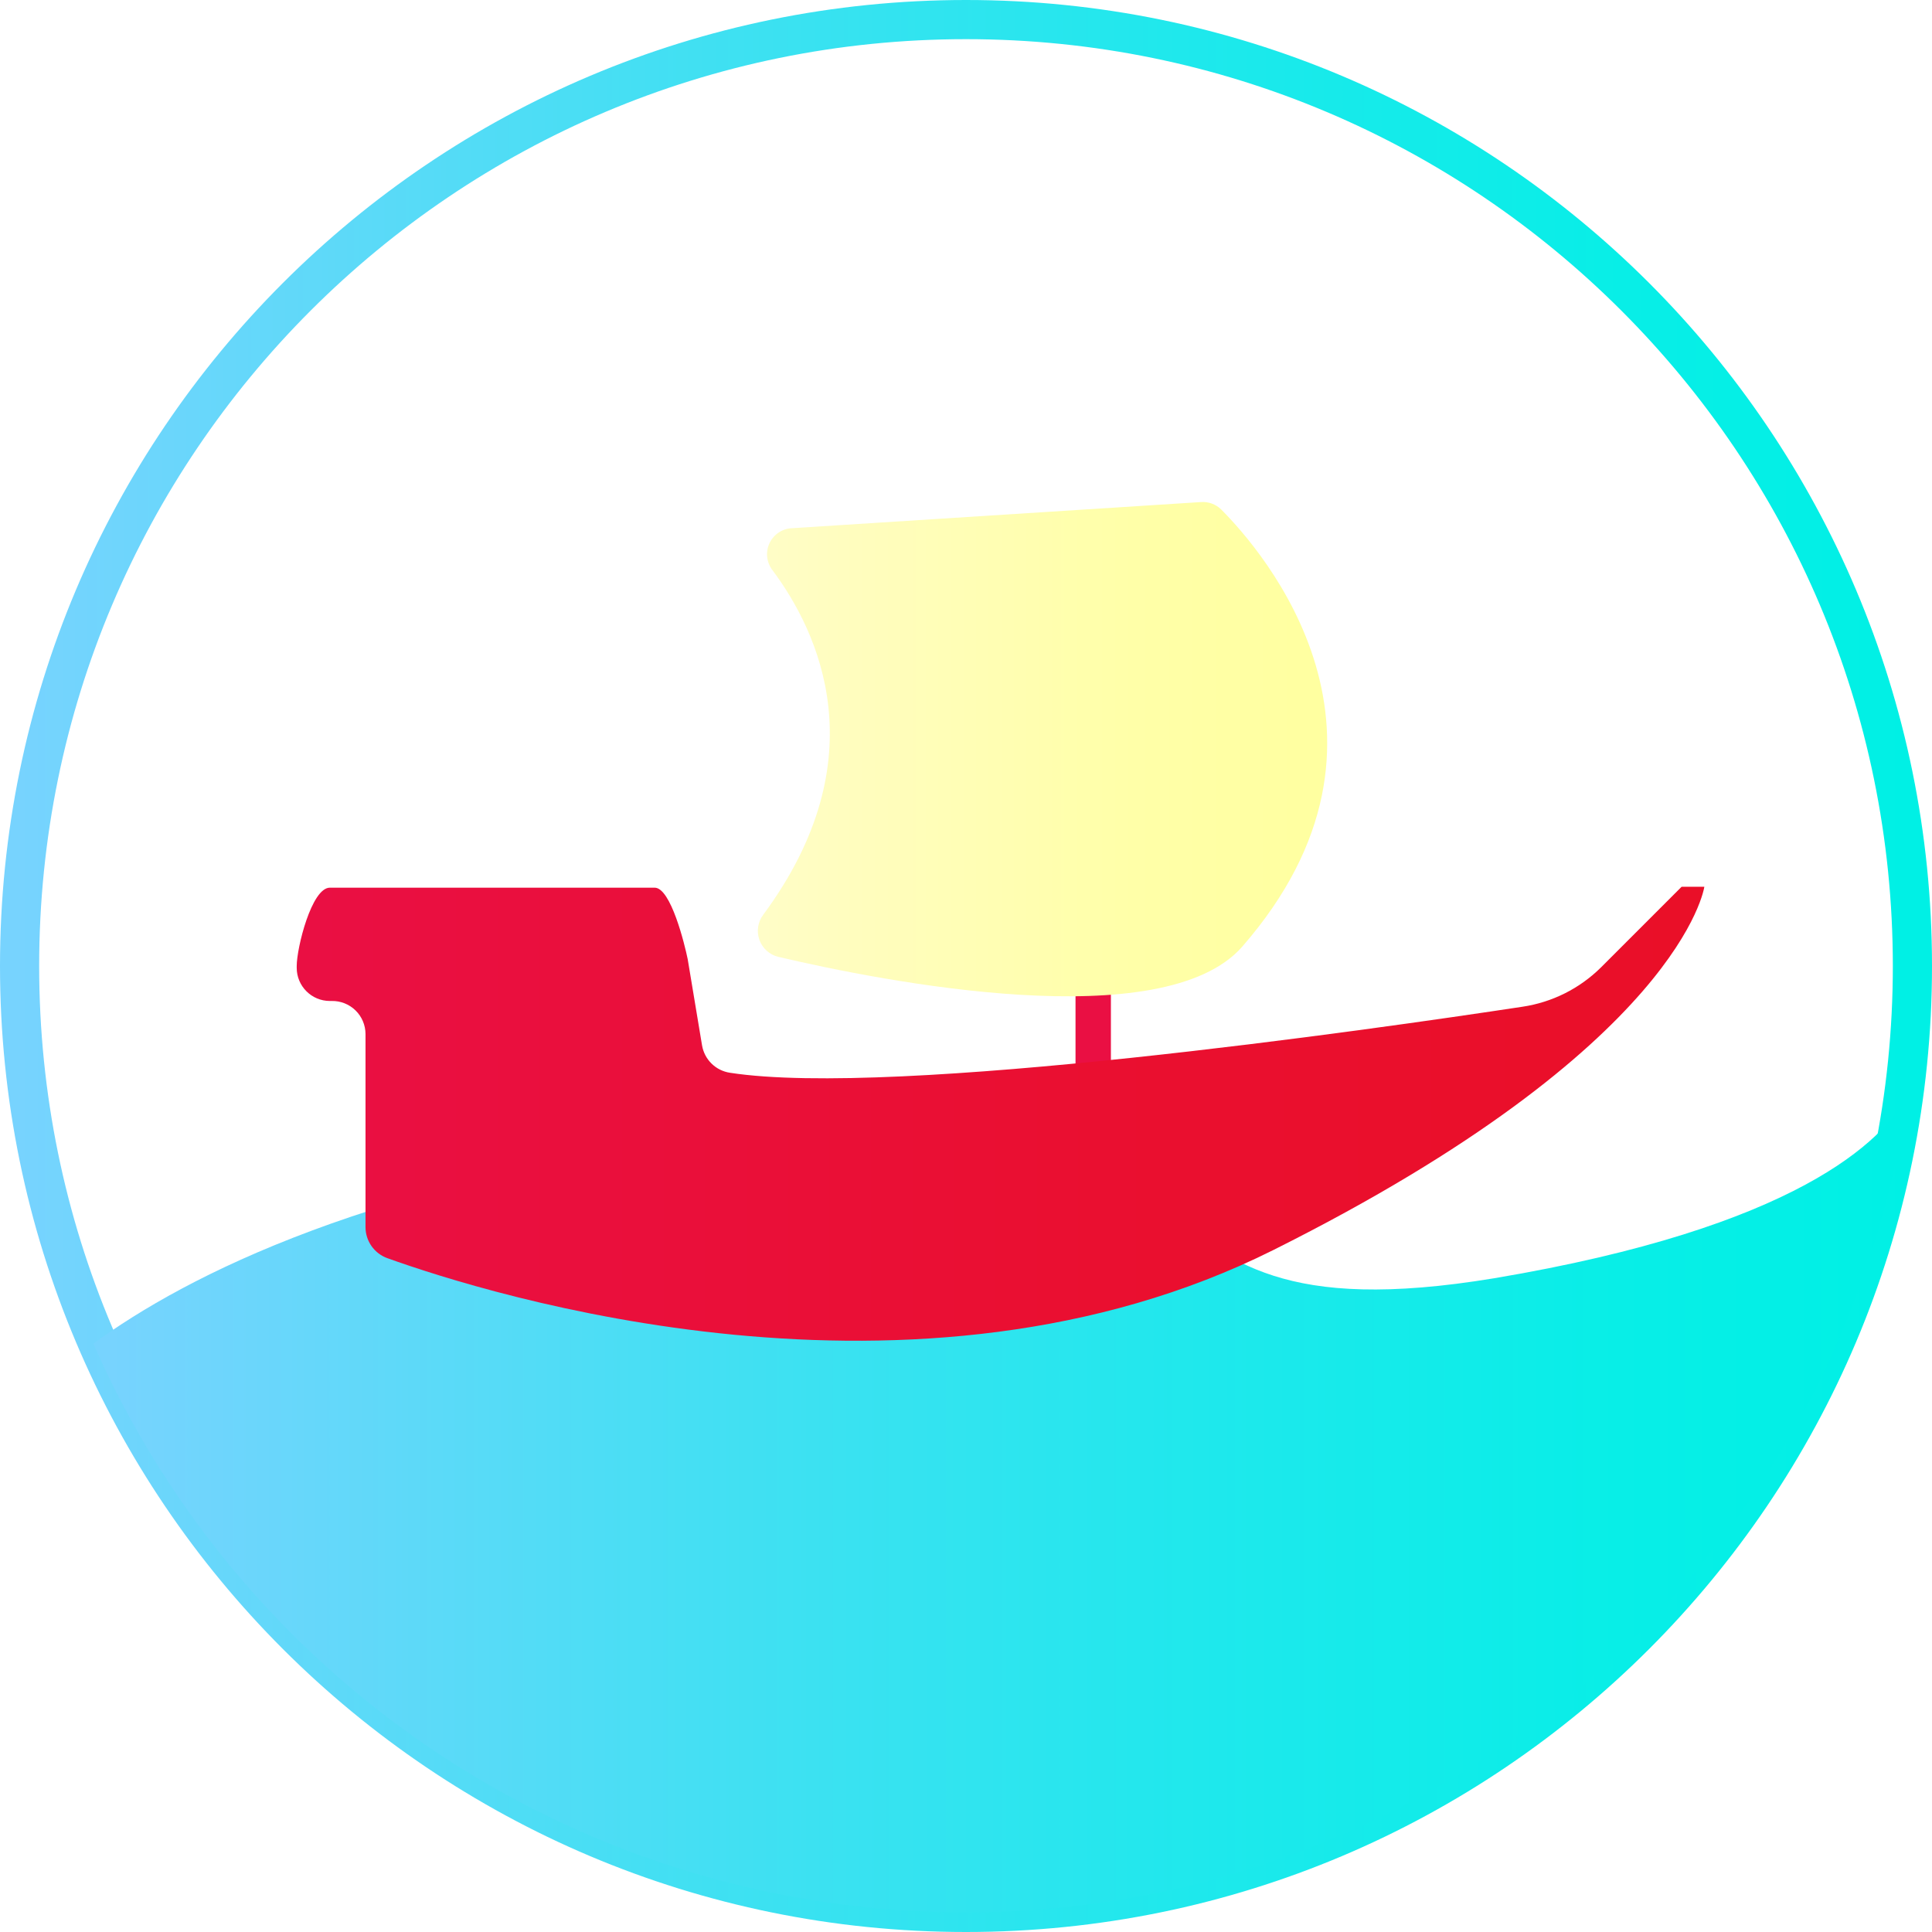
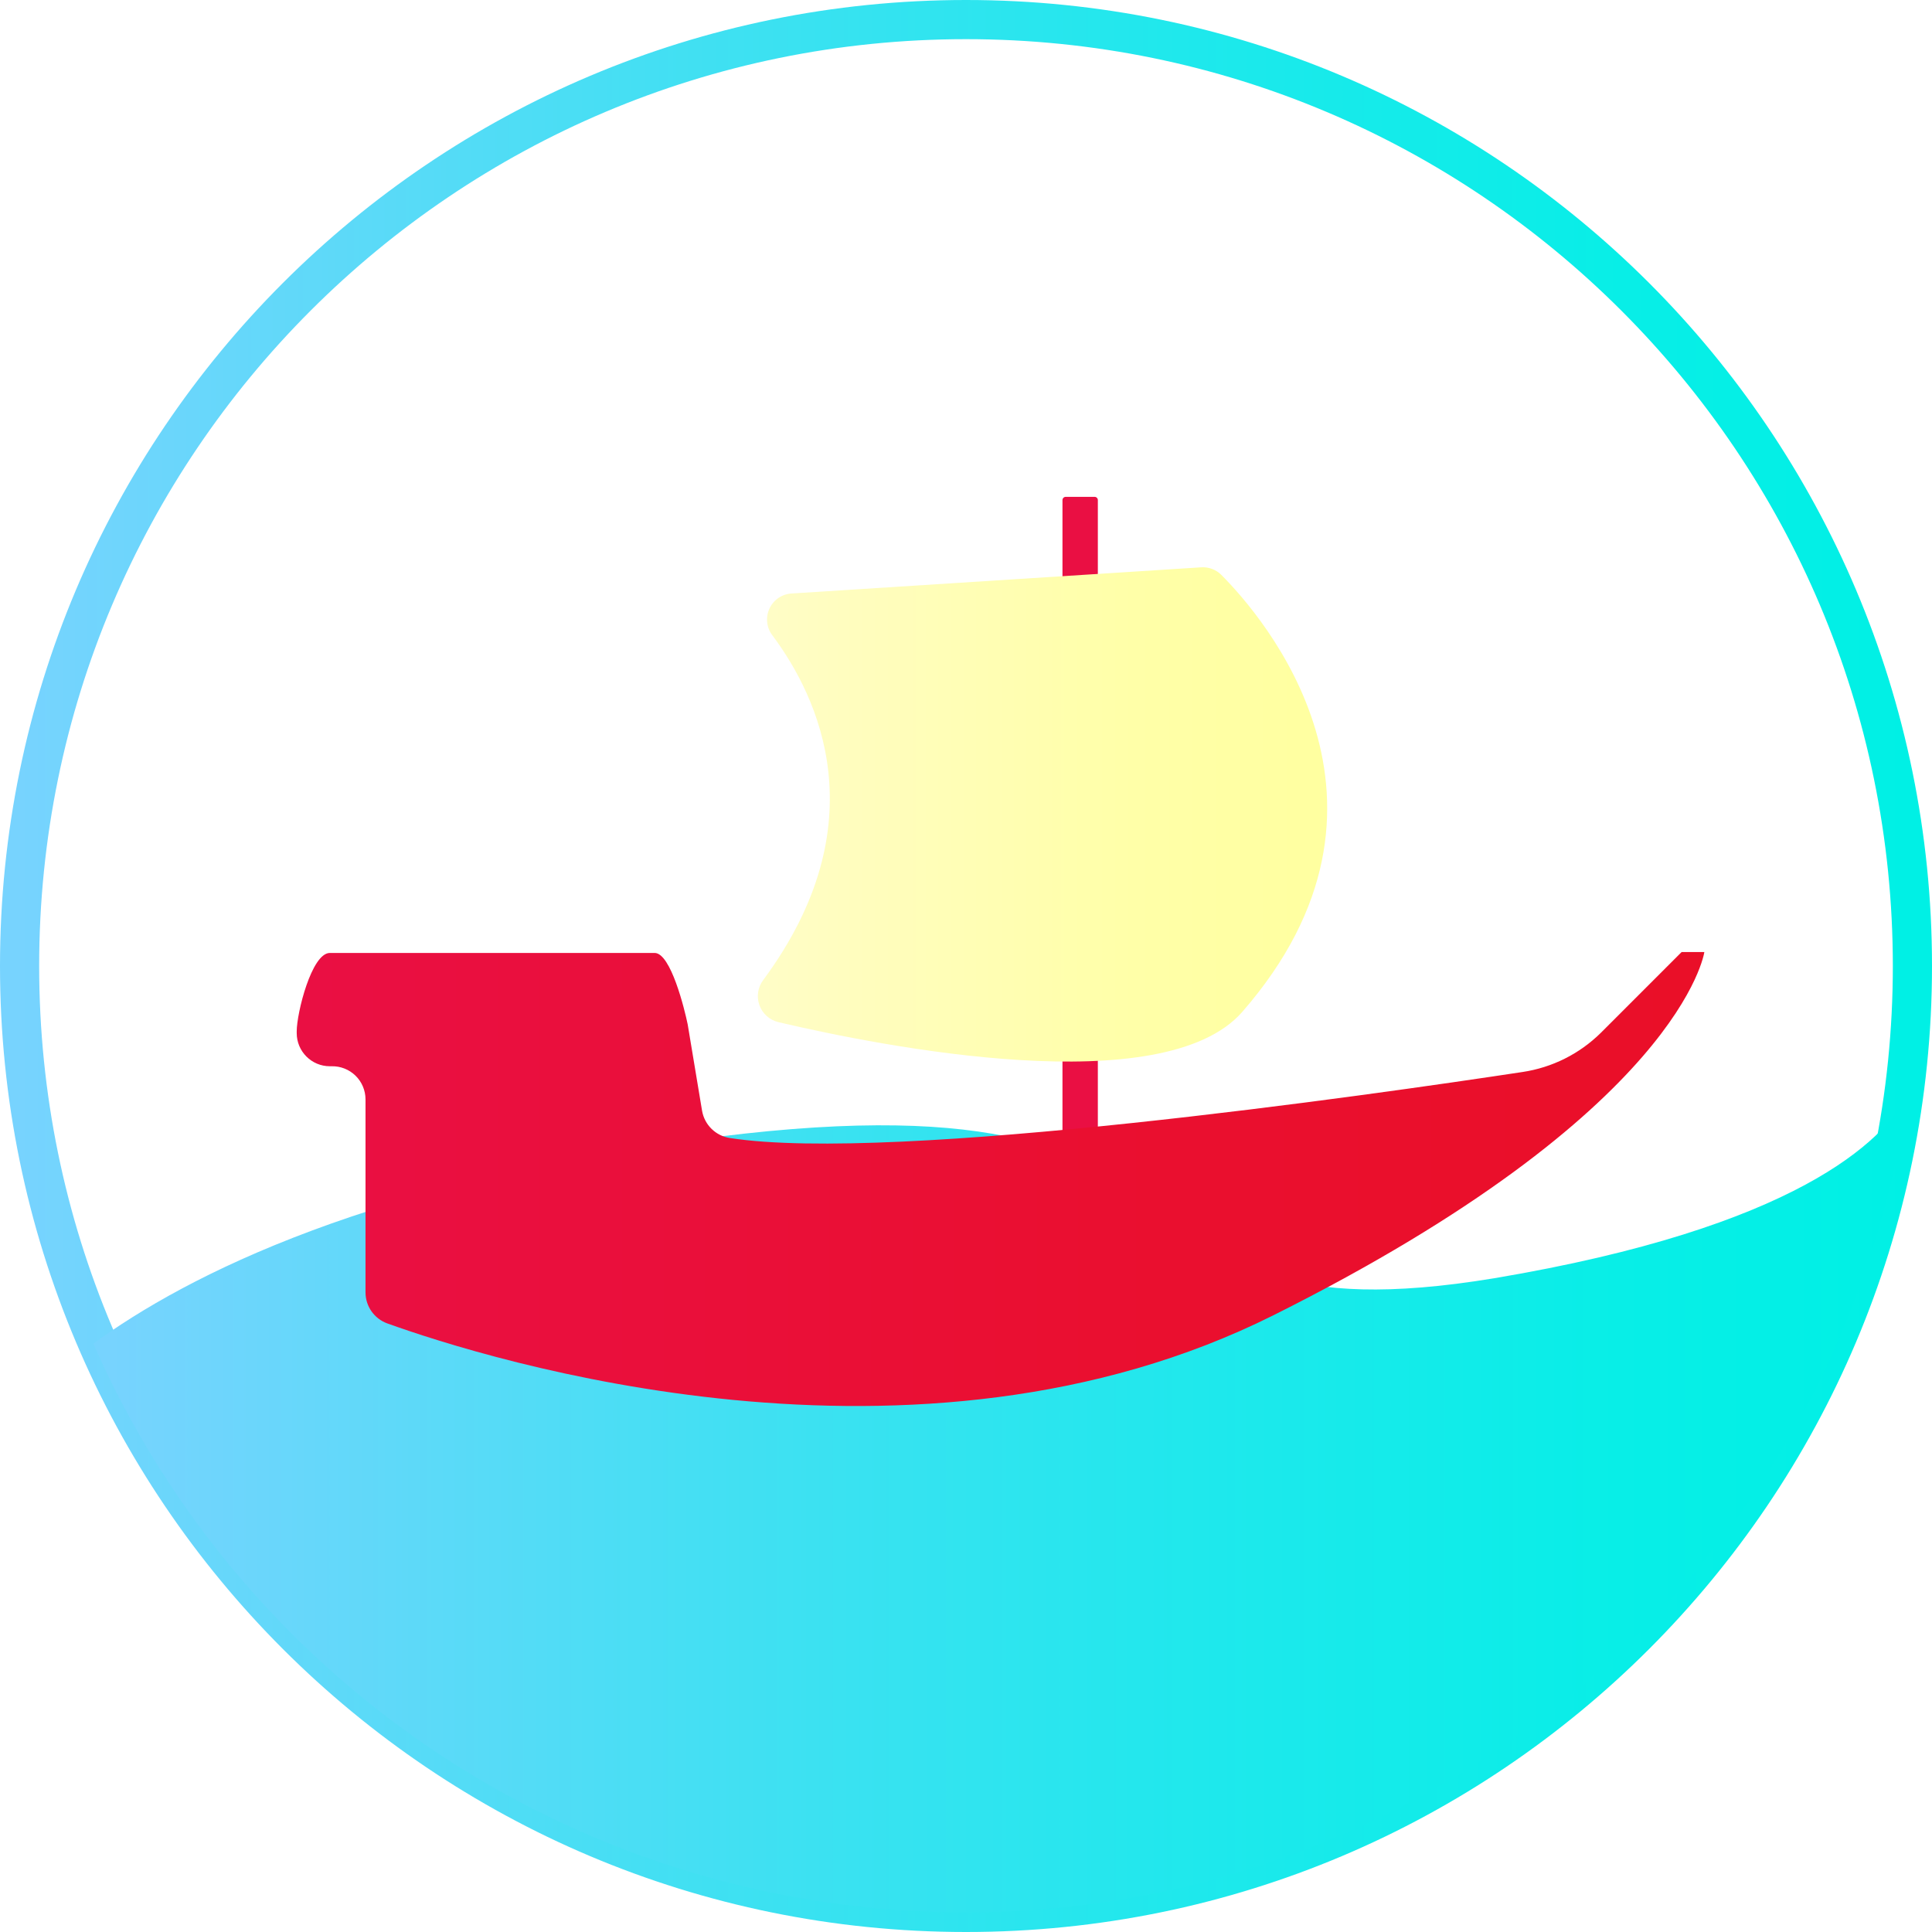
<svg xmlns="http://www.w3.org/2000/svg" xmlns:xlink="http://www.w3.org/1999/xlink" viewBox="0 0 148 148">
  <defs>
    <style>.cls-1{fill:none;stroke-miterlimit:10;stroke-width:3px;stroke:url(#New_Gradient_Swatch);}.cls-2{fill:url(#New_Gradient_Swatch-2);}.cls-3{fill:#ea0f43;}.cls-4{fill:url(#linear-gradient);}.cls-5{fill:url(#linear-gradient-2);}</style>
    <linearGradient id="New_Gradient_Swatch" y1="74" x2="148" y2="74" gradientUnits="userSpaceOnUse">
      <stop offset="0.01" stop-color="#77d3fe" />
      <stop offset="0.33" stop-color="#45dff3" />
      <stop offset="0.61" stop-color="#1fe8ec" />
      <stop offset="0.84" stop-color="#08eee7" />
      <stop offset="0.99" stop-color="#00f0e5" />
    </linearGradient>
    <linearGradient id="New_Gradient_Swatch-2" x1="7.18" y1="115.21" x2="146.13" y2="115.21" xlink:href="#New_Gradient_Swatch" />
-     <linearGradient id="linear-gradient" x1="22.74" y1="85.37" x2="130.55" y2="85.37" gradientUnits="userSpaceOnUse">
+     <linearGradient id="linear-gradient" x1="22.74" y1="90.37" x2="130.55" y2="90.37" gradientUnits="userSpaceOnUse">
      <stop offset="0.01" stop-color="#ea0f43" />
      <stop offset="0.57" stop-color="#ea0f30" />
      <stop offset="0.99" stop-color="#ea0f28" />
    </linearGradient>
-     <linearGradient id="linear-gradient-2" x1="58.06" y1="57.39" x2="101.69" y2="57.39" gradientUnits="userSpaceOnUse">
+     <linearGradient id="linear-gradient-2" x1="58.06" y1="62.39" x2="101.69" y2="62.39" gradientUnits="userSpaceOnUse">
      <stop offset="0.01" stop-color="#fffdc7" />
      <stop offset="0.15" stop-color="#fffdbf" />
      <stop offset="0.66" stop-color="#ffffa8" />
      <stop offset="0.99" stop-color="#ffffa0" />
    </linearGradient>
  </defs>
  <g id="Layer_2" data-name="Layer 2">
    <g id="Layer_1-2" data-name="Layer 1">
      <circle class="cls-1" cx="74" cy="74" r="72.5" />
      <path class="cls-2" d="M73.94,146.5a72.93,72.93,0,0,0,72.19-62.58c-1.87,3.46-8.46,10.1-31.67,14C82,103.28,98.25,81.67,55,87.08c-26.43,3.3-40.72,10.64-47.85,15.85A72.93,72.93,0,0,0,73.94,146.5Z" />
-       <rect class="cls-3" x="82.39" y="44.06" width="2.71" height="52.28" rx="0.25" ry="0.25" />
-       <path class="cls-4" d="M50.15,68H25.27c-1.4,0-2.54,4.61-2.54,6v.14a2.54,2.54,0,0,0,2.54,2.54h.14A2.54,2.54,0,0,1,28,79.21V94a2.53,2.53,0,0,0,1.67,2.38c7.68,2.76,40.46,13.09,67.89-.63,31.3-15.65,33-27.82,33-27.82h-1.74l-6.19,6.19a10.8,10.8,0,0,1-6,3c-11.53,1.75-48.13,7-60.7,5.06a2.55,2.55,0,0,1-2.15-2.1l-1.1-6.61C52.45,72.35,51.39,68,50.15,68Z" />
-       <path class="cls-5" d="M59.19,43.7c3.49,4.68,8.13,14.4-.72,26.37a2.05,2.05,0,0,0,1.15,3.23c8.09,1.9,29.5,6.11,35.54-.78,14-16.06,1.53-30.34-1.6-33.48A2,2,0,0,0,92,38.46l-31.29,2A2,2,0,0,0,59.19,43.7Z" />
+       <rect class="cls-3" x="81.39" y="38.06" width="2.71" height="52.28" rx="0.25" ry="0.25" />
+       <path class="cls-4" d="M50.15,73H25.27c-1.4,0-2.54,4.61-2.54,6v.14a2.54,2.54,0,0,0,2.54,2.54h.14A2.54,2.54,0,0,1,28,84.21V99a2.53,2.53,0,0,0,1.67,2.38c7.68,2.76,40.46,13.09,67.89-.63,31.3-15.65,33-27.82,33-27.82h-1.74l-6.19,6.19a10.8,10.8,0,0,1-6,3c-11.53,1.75-48.13,7-60.7,5.06a2.55,2.55,0,0,1-2.15-2.1l-1.1-6.61C52.45,77.35,51.39,73,50.15,73Z" />
+       <path class="cls-5" d="M59.19,48.7c3.49,4.68,8.13,14.4-.72,26.37a2.05,2.05,0,0,0,1.15,3.23c8.09,1.9,29.5,6.11,35.54-.78,14-16.06,1.53-30.34-1.6-33.48A2,2,0,0,0,92,43.46l-31.29,2A2,2,0,0,0,59.19,48.7Z" />
    </g>
  </g>
</svg>
